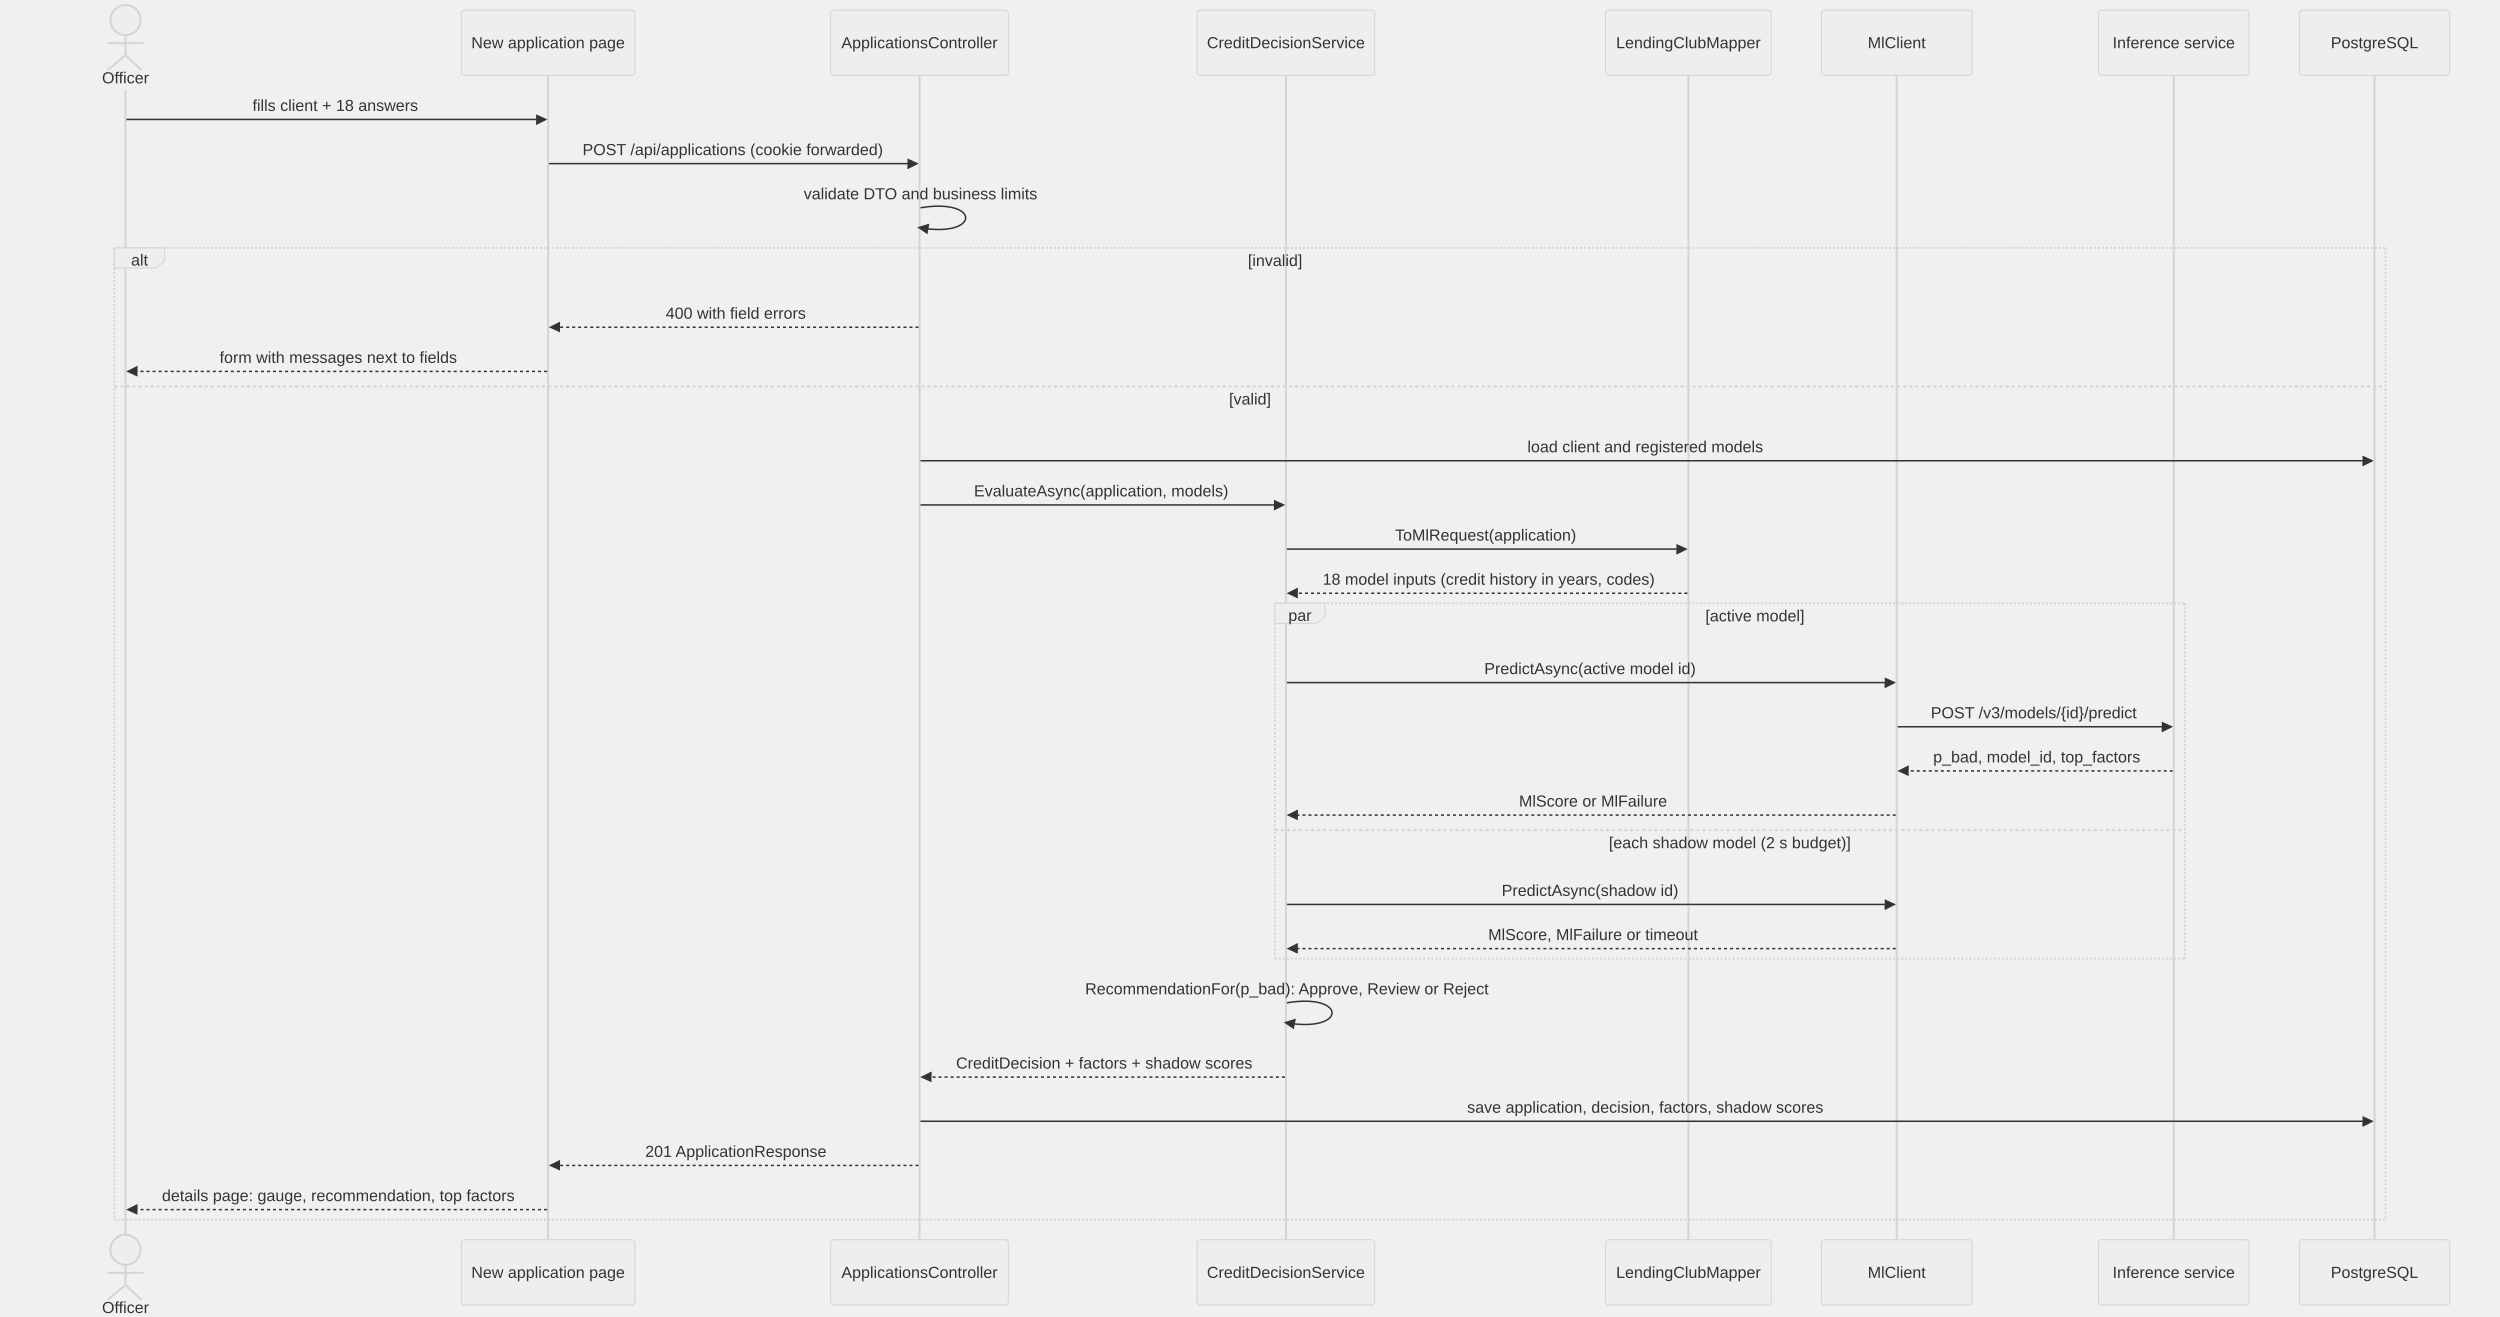
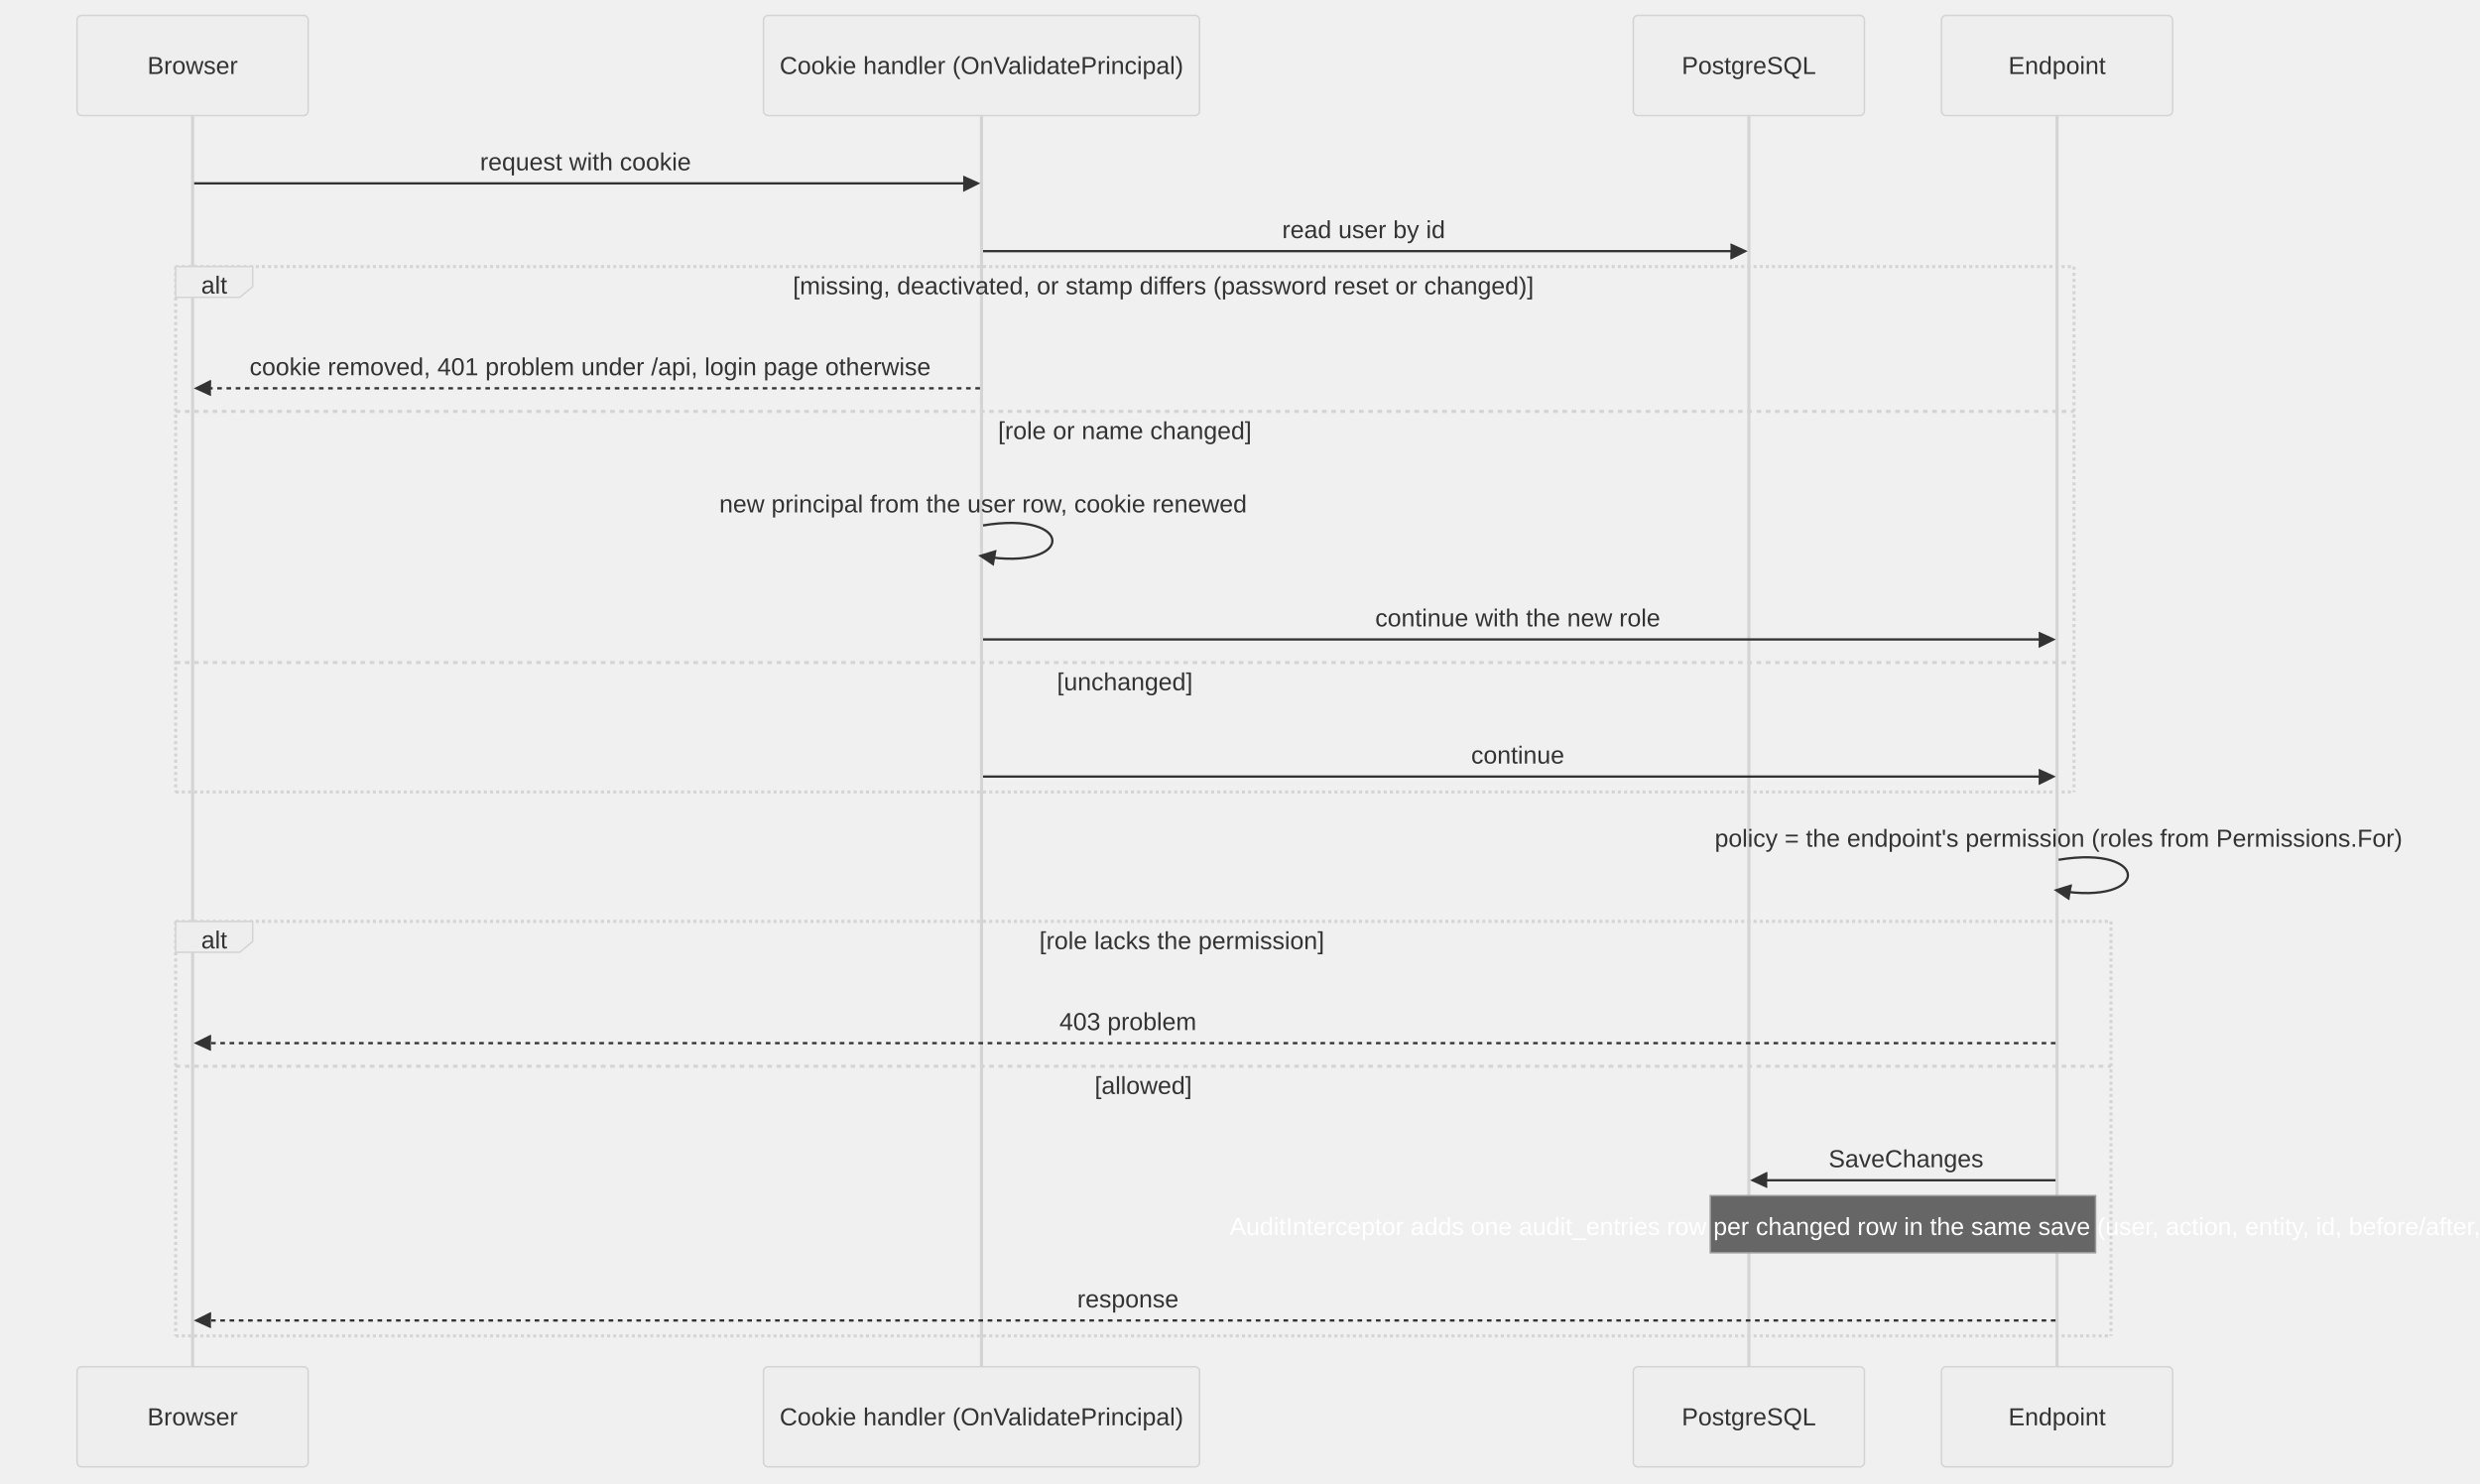
- <svg xmlns="http://www.w3.org/2000/svg" aria-roledescription="sequence" role="graphics-document document" viewBox="-50 -10 2490.5 1311" style="max-width: 2490.5px;" width="100%" id="d8">
+ <svg xmlns="http://www.w3.org/2000/svg" aria-roledescription="sequence" role="graphics-document document" viewBox="-50 -10 1609.5 963" style="max-width: 1609.5px;" width="100%" id="d8">
  <g>
-     <rect class="actor actor-bottom" ry="3" rx="3" name="DB" height="65" width="150" stroke="#666" fill="#eaeaea" y="1225" x="2240.5" />
-     <text style="text-anchor: middle; font-size: 16px; font-weight: 400; font-family: Arial, sans-serif;" class="actor actor-box" alignment-baseline="central" dominant-baseline="central" y="1257.5" x="2315.5">
-       <tspan dy="0" x="2315.5">PostgreSQL</tspan>
+     <rect class="actor actor-bottom" ry="3" rx="3" name="E" height="65" width="150" stroke="#666" fill="#eaeaea" y="877" x="1210" />
+     <text style="text-anchor: middle; font-size: 16px; font-weight: 400; font-family: Arial, sans-serif;" class="actor actor-box" alignment-baseline="central" dominant-baseline="central" y="909.5" x="1285">
+       <tspan dy="0" x="1285">Endpoint</tspan>
    </text>
  </g>
  <g>
-     <rect class="actor actor-bottom" ry="3" rx="3" name="I" height="65" width="150" stroke="#666" fill="#eaeaea" y="1225" x="2040.5" />
-     <text style="text-anchor: middle; font-size: 16px; font-weight: 400; font-family: Arial, sans-serif;" class="actor actor-box" alignment-baseline="central" dominant-baseline="central" y="1257.5" x="2115.5">
-       <tspan dy="0" x="2115.5">Inference service</tspan>
+     <rect class="actor actor-bottom" ry="3" rx="3" name="DB" height="65" width="150" stroke="#666" fill="#eaeaea" y="877" x="1010" />
+     <text style="text-anchor: middle; font-size: 16px; font-weight: 400; font-family: Arial, sans-serif;" class="actor actor-box" alignment-baseline="central" dominant-baseline="central" y="909.5" x="1085">
+       <tspan dy="0" x="1085">PostgreSQL</tspan>
    </text>
  </g>
  <g>
-     <rect class="actor actor-bottom" ry="3" rx="3" name="C" height="65" width="150" stroke="#666" fill="#eaeaea" y="1225" x="1764.5" />
-     <text style="text-anchor: middle; font-size: 16px; font-weight: 400; font-family: Arial, sans-serif;" class="actor actor-box" alignment-baseline="central" dominant-baseline="central" y="1257.5" x="1839.5">
-       <tspan dy="0" x="1839.5">MlClient</tspan>
+     <rect class="actor actor-bottom" ry="3" rx="3" name="C" height="65" width="283" stroke="#666" fill="#eaeaea" y="877" x="445.5" />
+     <text style="text-anchor: middle; font-size: 16px; font-weight: 400; font-family: Arial, sans-serif;" class="actor actor-box" alignment-baseline="central" dominant-baseline="central" y="909.5" x="587">
+       <tspan dy="0" x="587">Cookie handler (OnValidatePrincipal)</tspan>
    </text>
  </g>
  <g>
-     <rect class="actor actor-bottom" ry="3" rx="3" name="M" height="65" width="165" stroke="#666" fill="#eaeaea" y="1225" x="1549.5" />
-     <text style="text-anchor: middle; font-size: 16px; font-weight: 400; font-family: Arial, sans-serif;" class="actor actor-box" alignment-baseline="central" dominant-baseline="central" y="1257.5" x="1632">
-       <tspan dy="0" x="1632">LendingClubMapper</tspan>
+     <rect class="actor actor-bottom" ry="3" rx="3" name="B" height="65" width="150" stroke="#666" fill="#eaeaea" y="877" x="0" />
+     <text style="text-anchor: middle; font-size: 16px; font-weight: 400; font-family: Arial, sans-serif;" class="actor actor-box" alignment-baseline="central" dominant-baseline="central" y="909.5" x="75">
+       <tspan dy="0" x="75">Browser</tspan>
    </text>
  </g>
  <g>
-     <rect class="actor actor-bottom" ry="3" rx="3" name="S" height="65" width="177" stroke="#666" fill="#eaeaea" y="1225" x="1142.5" />
-     <text style="text-anchor: middle; font-size: 16px; font-weight: 400; font-family: Arial, sans-serif;" class="actor actor-box" alignment-baseline="central" dominant-baseline="central" y="1257.5" x="1231">
-       <tspan dy="0" x="1231">CreditDecisionService</tspan>
-     </text>
-   </g>
-   <g>
-     <rect class="actor actor-bottom" ry="3" rx="3" name="A" height="65" width="177" stroke="#666" fill="#eaeaea" y="1225" x="777.5" />
-     <text style="text-anchor: middle; font-size: 16px; font-weight: 400; font-family: Arial, sans-serif;" class="actor actor-box" alignment-baseline="central" dominant-baseline="central" y="1257.5" x="866">
-       <tspan dy="0" x="866">ApplicationsController</tspan>
-     </text>
-   </g>
-   <g>
-     <rect class="actor actor-bottom" ry="3" rx="3" name="P" height="65" width="173" stroke="#666" fill="#eaeaea" y="1225" x="409.5" />
-     <text style="text-anchor: middle; font-size: 16px; font-weight: 400; font-family: Arial, sans-serif;" class="actor actor-box" alignment-baseline="central" dominant-baseline="central" y="1257.5" x="496">
-       <tspan dy="0" x="496">New application page</tspan>
-     </text>
-   </g>
-   <g />
-   <g>
-     <line name="DB" stroke="#999" stroke-width="0.5px" class="actor-line 200" y2="1225" x2="2315.5" y1="65" x1="2315.5" id="actor10" />
-     <g id="root-10">
-       <rect class="actor actor-top" ry="3" rx="3" name="DB" height="65" width="150" stroke="#666" fill="#eaeaea" y="0" x="2240.5" />
-       <text style="text-anchor: middle; font-size: 16px; font-weight: 400; font-family: Arial, sans-serif;" class="actor actor-box" alignment-baseline="central" dominant-baseline="central" y="32.5" x="2315.5">
-         <tspan dy="0" x="2315.5">PostgreSQL</tspan>
+     <line name="E" stroke="#999" stroke-width="0.5px" class="actor-line 200" y2="877" x2="1285" y1="65" x1="1285" id="actor7" />
+     <g id="root-7">
+       <rect class="actor actor-top" ry="3" rx="3" name="E" height="65" width="150" stroke="#666" fill="#eaeaea" y="0" x="1210" />
+       <text style="text-anchor: middle; font-size: 16px; font-weight: 400; font-family: Arial, sans-serif;" class="actor actor-box" alignment-baseline="central" dominant-baseline="central" y="32.5" x="1285">
+         <tspan dy="0" x="1285">Endpoint</tspan>
      </text>
    </g>
  </g>
  <g>
-     <line name="I" stroke="#999" stroke-width="0.5px" class="actor-line 200" y2="1225" x2="2115.5" y1="65" x1="2115.5" id="actor9" />
-     <g id="root-9">
-       <rect class="actor actor-top" ry="3" rx="3" name="I" height="65" width="150" stroke="#666" fill="#eaeaea" y="0" x="2040.5" />
-       <text style="text-anchor: middle; font-size: 16px; font-weight: 400; font-family: Arial, sans-serif;" class="actor actor-box" alignment-baseline="central" dominant-baseline="central" y="32.5" x="2115.5">
-         <tspan dy="0" x="2115.5">Inference service</tspan>
+     <line name="DB" stroke="#999" stroke-width="0.5px" class="actor-line 200" y2="877" x2="1085" y1="65" x1="1085" id="actor6" />
+     <g id="root-6">
+       <rect class="actor actor-top" ry="3" rx="3" name="DB" height="65" width="150" stroke="#666" fill="#eaeaea" y="0" x="1010" />
+       <text style="text-anchor: middle; font-size: 16px; font-weight: 400; font-family: Arial, sans-serif;" class="actor actor-box" alignment-baseline="central" dominant-baseline="central" y="32.5" x="1085">
+         <tspan dy="0" x="1085">PostgreSQL</tspan>
      </text>
    </g>
  </g>
  <g>
-     <line name="C" stroke="#999" stroke-width="0.5px" class="actor-line 200" y2="1225" x2="1839.5" y1="65" x1="1839.5" id="actor8" />
-     <g id="root-8">
-       <rect class="actor actor-top" ry="3" rx="3" name="C" height="65" width="150" stroke="#666" fill="#eaeaea" y="0" x="1764.5" />
-       <text style="text-anchor: middle; font-size: 16px; font-weight: 400; font-family: Arial, sans-serif;" class="actor actor-box" alignment-baseline="central" dominant-baseline="central" y="32.5" x="1839.5">
-         <tspan dy="0" x="1839.5">MlClient</tspan>
+     <line name="C" stroke="#999" stroke-width="0.5px" class="actor-line 200" y2="877" x2="587" y1="65" x1="587" id="actor5" />
+     <g id="root-5">
+       <rect class="actor actor-top" ry="3" rx="3" name="C" height="65" width="283" stroke="#666" fill="#eaeaea" y="0" x="445.5" />
+       <text style="text-anchor: middle; font-size: 16px; font-weight: 400; font-family: Arial, sans-serif;" class="actor actor-box" alignment-baseline="central" dominant-baseline="central" y="32.5" x="587">
+         <tspan dy="0" x="587">Cookie handler (OnValidatePrincipal)</tspan>
      </text>
    </g>
  </g>
  <g>
-     <line name="M" stroke="#999" stroke-width="0.5px" class="actor-line 200" y2="1225" x2="1632" y1="65" x1="1632" id="actor7" />
-     <g id="root-7">
-       <rect class="actor actor-top" ry="3" rx="3" name="M" height="65" width="165" stroke="#666" fill="#eaeaea" y="0" x="1549.5" />
-       <text style="text-anchor: middle; font-size: 16px; font-weight: 400; font-family: Arial, sans-serif;" class="actor actor-box" alignment-baseline="central" dominant-baseline="central" y="32.5" x="1632">
-         <tspan dy="0" x="1632">LendingClubMapper</tspan>
+     <line name="B" stroke="#999" stroke-width="0.5px" class="actor-line 200" y2="877" x2="75" y1="65" x1="75" id="actor4" />
+     <g id="root-4">
+       <rect class="actor actor-top" ry="3" rx="3" name="B" height="65" width="150" stroke="#666" fill="#eaeaea" y="0" x="0" />
+       <text style="text-anchor: middle; font-size: 16px; font-weight: 400; font-family: Arial, sans-serif;" class="actor actor-box" alignment-baseline="central" dominant-baseline="central" y="32.5" x="75">
+         <tspan dy="0" x="75">Browser</tspan>
      </text>
    </g>
-   </g>
-   <g>
-     <line name="S" stroke="#999" stroke-width="0.5px" class="actor-line 200" y2="1225" x2="1231" y1="65" x1="1231" id="actor6" />
-     <g id="root-6">
-       <rect class="actor actor-top" ry="3" rx="3" name="S" height="65" width="177" stroke="#666" fill="#eaeaea" y="0" x="1142.5" />
-       <text style="text-anchor: middle; font-size: 16px; font-weight: 400; font-family: Arial, sans-serif;" class="actor actor-box" alignment-baseline="central" dominant-baseline="central" y="32.5" x="1231">
-         <tspan dy="0" x="1231">CreditDecisionService</tspan>
-       </text>
-     </g>
-   </g>
-   <g>
-     <line name="A" stroke="#999" stroke-width="0.5px" class="actor-line 200" y2="1225" x2="866" y1="65" x1="866" id="actor5" />
-     <g id="root-5">
-       <rect class="actor actor-top" ry="3" rx="3" name="A" height="65" width="177" stroke="#666" fill="#eaeaea" y="0" x="777.5" />
-       <text style="text-anchor: middle; font-size: 16px; font-weight: 400; font-family: Arial, sans-serif;" class="actor actor-box" alignment-baseline="central" dominant-baseline="central" y="32.5" x="866">
-         <tspan dy="0" x="866">ApplicationsController</tspan>
-       </text>
-     </g>
-   </g>
-   <g>
-     <line name="P" stroke="#999" stroke-width="0.5px" class="actor-line 200" y2="1225" x2="496" y1="65" x1="496" id="actor4" />
-     <g id="root-4">
-       <rect class="actor actor-top" ry="3" rx="3" name="P" height="65" width="173" stroke="#666" fill="#eaeaea" y="0" x="409.5" />
-       <text style="text-anchor: middle; font-size: 16px; font-weight: 400; font-family: Arial, sans-serif;" class="actor actor-box" alignment-baseline="central" dominant-baseline="central" y="32.5" x="496">
-         <tspan dy="0" x="496">New application page</tspan>
-       </text>
-     </g>
-   </g>
-   <g>
-     <line name="O" stroke="#999" stroke-width="0.5px" class="actor-line 200" y2="1225" x2="75" y1="80" x1="75" id="actor3" />
  </g>
  <style>#d8{font-family:Arial,sans-serif;font-size:16px;fill:#000000;}#d8 .error-icon{fill:#552222;}#d8 .error-text{fill:#552222;stroke:#552222;}#d8 .edge-thickness-normal{stroke-width:1px;}#d8 .edge-thickness-thick{stroke-width:3.5px;}#d8 .edge-pattern-solid{stroke-dasharray:0;}#d8 .edge-thickness-invisible{stroke-width:0;fill:none;}#d8 .edge-pattern-dashed{stroke-dasharray:3;}#d8 .edge-pattern-dotted{stroke-dasharray:2;}#d8 .marker{fill:#666;stroke:#666;}#d8 .marker.cross{stroke:#666;}#d8 svg{font-family:Arial,sans-serif;font-size:16px;}#d8 p{margin:0;}#d8 .actor{stroke:hsl(0, 0%, 83%);fill:#eee;}#d8 text.actor&gt;tspan{fill:#333;stroke:none;}#d8 .actor-line{stroke:hsl(0, 0%, 83%);}#d8 .messageLine0{stroke-width:1.5;stroke-dasharray:none;stroke:#333;}#d8 .messageLine1{stroke-width:1.5;stroke-dasharray:2,2;stroke:#333;}#d8 #arrowhead path{fill:#333;stroke:#333;}#d8 .sequenceNumber{fill:white;}#d8 #sequencenumber{fill:#333;}#d8 #crosshead path{fill:#333;stroke:#333;}#d8 .messageText{fill:#333;stroke:none;}#d8 .labelBox{stroke:hsl(0, 0%, 83%);fill:#eee;}#d8 .labelText,#d8 .labelText&gt;tspan{fill:#333;stroke:none;}#d8 .loopText,#d8 .loopText&gt;tspan{fill:#333;stroke:none;}#d8 .loopLine{stroke-width:2px;stroke-dasharray:2,2;stroke:hsl(0, 0%, 83%);fill:hsl(0, 0%, 83%);}#d8 .note{stroke:#999;fill:#666;}#d8 .noteText,#d8 .noteText&gt;tspan{fill:#fff;stroke:none;}#d8 .activation0{fill:#f4f4f4;stroke:#666;}#d8 .activation1{fill:#f4f4f4;stroke:#666;}#d8 .activation2{fill:#f4f4f4;stroke:#666;}#d8 .actorPopupMenu{position:absolute;}#d8 .actorPopupMenuPanel{position:absolute;fill:#eee;box-shadow:0px 8px 16px 0px rgba(0,0,0,0.2);filter:drop-shadow(3px 5px 2px rgb(0 0 0 / 0.4));}#d8 .actor-man line{stroke:hsl(0, 0%, 83%);fill:#eee;}#d8 .actor-man circle,#d8 line{stroke:hsl(0, 0%, 83%);fill:#eee;stroke-width:2px;}#d8 :root{--mermaid-font-family:Arial,sans-serif;}</style>
  <g />
  <defs>
    <symbol height="24" width="24" id="computer">
      <path d="M2 2v13h20v-13h-20zm18 11h-16v-9h16v9zm-10.228 6l.466-1h3.524l.467 1h-4.457zm14.228 3h-24l2-6h2.104l-1.33 4h18.45l-1.297-4h2.073l2 6zm-5-10h-14v-7h14v7z" transform="scale(.5)" />
    </symbol>
  </defs>
  <defs>
    <symbol clip-rule="evenodd" fill-rule="evenodd" id="database">
      <path d="M12.258.001l.256.004.255.005.253.008.251.01.249.012.247.015.246.016.242.019.241.02.239.023.236.024.233.027.231.028.229.031.225.032.223.034.22.036.217.038.214.04.211.041.208.043.205.045.201.046.198.048.194.05.191.051.187.053.183.054.18.056.175.057.172.059.168.06.163.061.16.063.155.064.15.066.074.033.073.033.071.034.07.034.069.035.068.035.067.035.066.035.064.036.064.036.062.036.06.036.06.037.058.037.058.037.055.038.055.038.053.038.052.038.051.039.05.039.048.039.047.039.045.04.044.04.043.04.041.04.04.041.039.041.037.041.036.041.034.041.033.042.032.042.03.042.029.042.027.042.026.043.024.043.023.043.021.043.02.043.018.044.017.043.015.044.013.044.012.044.011.045.009.044.007.045.006.045.004.045.002.045.001.045v17l-.001.045-.002.045-.004.045-.006.045-.007.045-.009.044-.011.045-.012.044-.013.044-.015.044-.017.043-.018.044-.02.043-.021.043-.023.043-.024.043-.026.043-.027.042-.029.042-.03.042-.032.042-.033.042-.034.041-.036.041-.037.041-.039.041-.04.041-.041.04-.043.04-.044.04-.045.04-.047.039-.048.039-.05.039-.051.039-.052.038-.053.038-.055.038-.055.038-.058.037-.058.037-.06.037-.06.036-.062.036-.064.036-.064.036-.066.035-.067.035-.068.035-.069.035-.07.034-.071.034-.073.033-.074.033-.15.066-.155.064-.16.063-.163.061-.168.06-.172.059-.175.057-.18.056-.183.054-.187.053-.191.051-.194.05-.198.048-.201.046-.205.045-.208.043-.211.041-.214.04-.217.038-.22.036-.223.034-.225.032-.229.031-.231.028-.233.027-.236.024-.239.023-.241.02-.242.019-.246.016-.247.015-.249.012-.251.01-.253.008-.255.005-.256.004-.258.001-.258-.001-.256-.004-.255-.005-.253-.008-.251-.01-.249-.012-.247-.015-.245-.016-.243-.019-.241-.02-.238-.023-.236-.024-.234-.027-.231-.028-.228-.031-.226-.032-.223-.034-.22-.036-.217-.038-.214-.04-.211-.041-.208-.043-.204-.045-.201-.046-.198-.048-.195-.05-.19-.051-.187-.053-.184-.054-.179-.056-.176-.057-.172-.059-.167-.06-.164-.061-.159-.063-.155-.064-.151-.066-.074-.033-.072-.033-.072-.034-.07-.034-.069-.035-.068-.035-.067-.035-.066-.035-.064-.036-.063-.036-.062-.036-.061-.036-.06-.037-.058-.037-.057-.037-.056-.038-.055-.038-.053-.038-.052-.038-.051-.039-.049-.039-.049-.039-.046-.039-.046-.04-.044-.04-.043-.04-.041-.04-.04-.041-.039-.041-.037-.041-.036-.041-.034-.041-.033-.042-.032-.042-.03-.042-.029-.042-.027-.042-.026-.043-.024-.043-.023-.043-.021-.043-.02-.043-.018-.044-.017-.043-.015-.044-.013-.044-.012-.044-.011-.045-.009-.044-.007-.045-.006-.045-.004-.045-.002-.045-.001-.045v-17l.001-.045.002-.045.004-.045.006-.045.007-.045.009-.044.011-.045.012-.044.013-.044.015-.044.017-.043.018-.044.02-.043.021-.043.023-.043.024-.043.026-.043.027-.042.029-.042.03-.042.032-.042.033-.042.034-.041.036-.041.037-.041.039-.041.04-.041.041-.04.043-.04.044-.04.046-.04.046-.039.049-.039.049-.039.051-.039.052-.038.053-.038.055-.038.056-.038.057-.037.058-.037.06-.037.061-.036.062-.036.063-.036.064-.036.066-.035.067-.035.068-.035.069-.035.07-.034.072-.034.072-.033.074-.033.151-.066.155-.064.159-.063.164-.061.167-.06.172-.059.176-.057.179-.056.184-.054.187-.053.19-.051.195-.05.198-.048.201-.046.204-.045.208-.043.211-.041.214-.04.217-.038.22-.036.223-.034.226-.032.228-.031.231-.028.234-.027.236-.024.238-.023.241-.02.243-.019.245-.016.247-.015.249-.012.251-.01.253-.008.255-.005.256-.004.258-.001.258.001zm-9.258 20.499v.01l.001.021.003.021.004.022.005.021.006.022.007.022.009.023.01.022.011.023.012.023.013.023.015.023.016.024.017.023.018.024.019.024.021.024.022.025.023.024.024.025.052.049.056.05.061.051.066.051.07.051.075.051.079.052.084.052.088.052.092.052.097.052.102.051.105.052.11.052.114.051.119.051.123.051.127.05.131.05.135.05.139.048.144.049.147.047.152.047.155.047.16.045.163.045.167.043.171.043.176.041.178.041.183.039.187.039.19.037.194.035.197.035.202.033.204.031.209.03.212.029.216.027.219.025.222.024.226.021.23.02.233.018.236.016.24.015.243.012.246.01.249.008.253.005.256.004.259.001.26-.001.257-.004.254-.005.25-.008.247-.011.244-.012.241-.014.237-.016.233-.018.231-.021.226-.021.224-.024.22-.026.216-.027.212-.028.21-.031.205-.031.202-.034.198-.034.194-.036.191-.037.187-.039.183-.04.179-.04.175-.042.172-.043.168-.044.163-.045.16-.046.155-.046.152-.047.148-.048.143-.049.139-.049.136-.05.131-.05.126-.05.123-.051.118-.052.114-.051.11-.052.106-.052.101-.052.096-.052.092-.052.088-.053.083-.051.079-.052.074-.052.07-.051.065-.051.06-.051.056-.05.051-.05.023-.024.023-.025.021-.024.02-.024.019-.024.018-.024.017-.024.015-.023.014-.024.013-.023.012-.023.01-.023.01-.022.008-.022.006-.022.006-.022.004-.022.004-.021.001-.021.001-.021v-4.127l-.077.055-.08.053-.083.054-.085.053-.087.052-.09.052-.093.051-.095.05-.097.05-.1.049-.102.049-.105.048-.106.047-.109.047-.111.046-.114.045-.115.045-.118.044-.12.043-.122.042-.124.042-.126.041-.128.04-.13.04-.132.038-.134.038-.135.037-.138.037-.139.035-.142.035-.143.034-.144.033-.147.032-.148.031-.15.03-.151.03-.153.029-.154.027-.156.027-.158.026-.159.025-.161.024-.162.023-.163.022-.165.021-.166.02-.167.019-.169.018-.169.017-.171.016-.173.015-.173.014-.175.013-.175.012-.177.011-.178.01-.179.008-.179.008-.181.006-.182.005-.182.004-.184.003-.184.002h-.37l-.184-.002-.184-.003-.182-.004-.182-.005-.181-.006-.179-.008-.179-.008-.178-.01-.176-.011-.176-.012-.175-.013-.173-.014-.172-.015-.171-.016-.17-.017-.169-.018-.167-.019-.166-.02-.165-.021-.163-.022-.162-.023-.161-.024-.159-.025-.157-.026-.156-.027-.155-.027-.153-.029-.151-.03-.15-.03-.148-.031-.146-.032-.145-.033-.143-.034-.141-.035-.14-.035-.137-.037-.136-.037-.134-.038-.132-.038-.13-.04-.128-.04-.126-.041-.124-.042-.122-.042-.12-.044-.117-.043-.116-.045-.113-.045-.112-.046-.109-.047-.106-.047-.105-.048-.102-.049-.1-.049-.097-.05-.095-.05-.093-.052-.09-.051-.087-.052-.085-.053-.083-.054-.08-.054-.077-.054v4.127zm0-5.654v.011l.001.021.003.021.004.021.005.022.006.022.007.022.009.022.01.022.011.023.012.023.013.023.015.024.016.023.017.024.018.024.019.024.021.024.022.024.023.025.024.024.052.05.056.05.061.05.066.051.07.051.075.052.079.051.084.052.088.052.092.052.097.052.102.052.105.052.11.051.114.051.119.052.123.05.127.051.131.05.135.049.139.049.144.048.147.048.152.047.155.046.16.045.163.045.167.044.171.042.176.042.178.04.183.04.187.038.19.037.194.036.197.034.202.033.204.032.209.03.212.028.216.027.219.025.222.024.226.022.23.02.233.018.236.016.24.014.243.012.246.01.249.008.253.006.256.003.259.001.26-.001.257-.003.254-.006.25-.008.247-.01.244-.012.241-.015.237-.016.233-.018.231-.02.226-.022.224-.024.22-.025.216-.027.212-.029.21-.03.205-.032.202-.033.198-.035.194-.036.191-.037.187-.039.183-.039.179-.041.175-.042.172-.043.168-.044.163-.045.16-.045.155-.047.152-.047.148-.048.143-.048.139-.05.136-.049.131-.05.126-.051.123-.051.118-.051.114-.052.11-.052.106-.052.101-.052.096-.052.092-.052.088-.052.083-.052.079-.052.074-.051.07-.052.065-.051.06-.05.056-.051.051-.049.023-.025.023-.024.021-.025.02-.024.019-.024.018-.024.017-.024.015-.023.014-.023.013-.024.012-.022.01-.023.01-.023.008-.022.006-.022.006-.022.004-.021.004-.022.001-.021.001-.021v-4.139l-.077.054-.08.054-.083.054-.085.052-.087.053-.09.051-.093.051-.095.051-.097.05-.1.049-.102.049-.105.048-.106.047-.109.047-.111.046-.114.045-.115.044-.118.044-.12.044-.122.042-.124.042-.126.041-.128.04-.13.039-.132.039-.134.038-.135.037-.138.036-.139.036-.142.035-.143.033-.144.033-.147.033-.148.031-.15.03-.151.03-.153.028-.154.028-.156.027-.158.026-.159.025-.161.024-.162.023-.163.022-.165.021-.166.02-.167.019-.169.018-.169.017-.171.016-.173.015-.173.014-.175.013-.175.012-.177.011-.178.009-.179.009-.179.007-.181.007-.182.005-.182.004-.184.003-.184.002h-.37l-.184-.002-.184-.003-.182-.004-.182-.005-.181-.007-.179-.007-.179-.009-.178-.009-.176-.011-.176-.012-.175-.013-.173-.014-.172-.015-.171-.016-.17-.017-.169-.018-.167-.019-.166-.02-.165-.021-.163-.022-.162-.023-.161-.024-.159-.025-.157-.026-.156-.027-.155-.028-.153-.028-.151-.03-.15-.03-.148-.031-.146-.033-.145-.033-.143-.033-.141-.035-.14-.036-.137-.036-.136-.037-.134-.038-.132-.039-.13-.039-.128-.04-.126-.041-.124-.042-.122-.043-.12-.043-.117-.044-.116-.044-.113-.046-.112-.046-.109-.046-.106-.047-.105-.048-.102-.049-.1-.049-.097-.05-.095-.051-.093-.051-.09-.051-.087-.053-.085-.052-.083-.054-.08-.054-.077-.054v4.139zm0-5.666v.011l.001.02.003.022.004.021.005.022.006.021.007.022.009.023.01.022.011.023.012.023.013.023.015.023.016.024.017.024.018.023.019.024.021.025.022.024.023.024.024.025.052.05.056.05.061.05.066.051.07.051.075.052.079.051.084.052.088.052.092.052.097.052.102.052.105.051.11.052.114.051.119.051.123.051.127.05.131.05.135.05.139.049.144.048.147.048.152.047.155.046.16.045.163.045.167.043.171.043.176.042.178.04.183.04.187.038.19.037.194.036.197.034.202.033.204.032.209.03.212.028.216.027.219.025.222.024.226.021.23.02.233.018.236.017.24.014.243.012.246.01.249.008.253.006.256.003.259.001.26-.001.257-.003.254-.006.25-.008.247-.01.244-.013.241-.014.237-.016.233-.018.231-.02.226-.022.224-.024.22-.025.216-.027.212-.029.21-.03.205-.032.202-.033.198-.035.194-.036.191-.037.187-.039.183-.039.179-.041.175-.042.172-.043.168-.044.163-.045.16-.045.155-.047.152-.047.148-.048.143-.049.139-.049.136-.049.131-.051.126-.05.123-.051.118-.052.114-.051.11-.052.106-.052.101-.052.096-.052.092-.052.088-.052.083-.052.079-.052.074-.052.07-.051.065-.051.06-.051.056-.05.051-.049.023-.025.023-.025.021-.024.02-.024.019-.024.018-.024.017-.024.015-.023.014-.024.013-.023.012-.023.01-.022.01-.023.008-.022.006-.022.006-.022.004-.022.004-.021.001-.021.001-.021v-4.153l-.077.054-.08.054-.083.053-.085.053-.087.053-.09.051-.093.051-.095.051-.097.05-.1.049-.102.048-.105.048-.106.048-.109.046-.111.046-.114.046-.115.044-.118.044-.12.043-.122.043-.124.042-.126.041-.128.04-.13.039-.132.039-.134.038-.135.037-.138.036-.139.036-.142.034-.143.034-.144.033-.147.032-.148.032-.15.03-.151.03-.153.028-.154.028-.156.027-.158.026-.159.024-.161.024-.162.023-.163.023-.165.021-.166.02-.167.019-.169.018-.169.017-.171.016-.173.015-.173.014-.175.013-.175.012-.177.01-.178.01-.179.009-.179.007-.181.006-.182.006-.182.004-.184.003-.184.001-.185.001-.185-.001-.184-.001-.184-.003-.182-.004-.182-.006-.181-.006-.179-.007-.179-.009-.178-.01-.176-.01-.176-.012-.175-.013-.173-.014-.172-.015-.171-.016-.17-.017-.169-.018-.167-.019-.166-.02-.165-.021-.163-.023-.162-.023-.161-.024-.159-.024-.157-.026-.156-.027-.155-.028-.153-.028-.151-.03-.15-.03-.148-.032-.146-.032-.145-.033-.143-.034-.141-.034-.14-.036-.137-.036-.136-.037-.134-.038-.132-.039-.13-.039-.128-.041-.126-.041-.124-.041-.122-.043-.12-.043-.117-.044-.116-.044-.113-.046-.112-.046-.109-.046-.106-.048-.105-.048-.102-.048-.1-.05-.097-.049-.095-.051-.093-.051-.09-.052-.087-.052-.085-.053-.083-.053-.08-.054-.077-.054v4.153zm8.74-8.179l-.257.004-.254.005-.25.008-.247.011-.244.012-.241.014-.237.016-.233.018-.231.021-.226.022-.224.023-.22.026-.216.027-.212.028-.21.031-.205.032-.202.033-.198.034-.194.036-.191.038-.187.038-.183.04-.179.041-.175.042-.172.043-.168.043-.163.045-.16.046-.155.046-.152.048-.148.048-.143.048-.139.049-.136.05-.131.05-.126.051-.123.051-.118.051-.114.052-.11.052-.106.052-.101.052-.096.052-.092.052-.088.052-.083.052-.079.052-.074.051-.07.052-.065.051-.06.05-.056.05-.051.05-.023.025-.023.024-.021.024-.02.025-.019.024-.018.024-.017.023-.015.024-.014.023-.013.023-.012.023-.01.023-.01.022-.008.022-.006.023-.006.021-.004.022-.004.021-.001.021-.001.021.001.021.001.021.004.021.004.022.006.021.006.023.008.022.01.022.01.023.012.023.013.023.014.023.015.024.017.023.018.024.019.024.02.025.021.024.023.024.023.025.051.05.056.05.06.05.065.051.07.052.074.051.079.052.083.052.088.052.092.052.096.052.101.052.106.052.11.052.114.052.118.051.123.051.126.051.131.05.136.05.139.049.143.048.148.048.152.048.155.046.16.046.163.045.168.043.172.043.175.042.179.041.183.04.187.038.191.038.194.036.198.034.202.033.205.032.21.031.212.028.216.027.22.026.224.023.226.022.231.021.233.018.237.016.241.014.244.012.247.011.25.008.254.005.257.004.26.001.26-.001.257-.004.254-.005.25-.008.247-.011.244-.012.241-.014.237-.016.233-.018.231-.021.226-.022.224-.023.22-.026.216-.027.212-.028.21-.031.205-.032.202-.033.198-.034.194-.036.191-.038.187-.038.183-.04.179-.041.175-.042.172-.043.168-.043.163-.045.16-.046.155-.046.152-.048.148-.048.143-.048.139-.049.136-.05.131-.05.126-.051.123-.051.118-.051.114-.052.11-.052.106-.052.101-.052.096-.052.092-.052.088-.052.083-.052.079-.052.074-.051.07-.052.065-.051.06-.05.056-.05.051-.05.023-.025.023-.024.021-.024.02-.025.019-.024.018-.024.017-.023.015-.024.014-.023.013-.023.012-.023.01-.023.01-.022.008-.022.006-.023.006-.021.004-.022.004-.021.001-.021.001-.021-.001-.021-.001-.021-.004-.021-.004-.022-.006-.021-.006-.023-.008-.022-.01-.022-.01-.023-.012-.023-.013-.023-.014-.023-.015-.024-.017-.023-.018-.024-.019-.024-.02-.025-.021-.024-.023-.024-.023-.025-.051-.05-.056-.05-.06-.05-.065-.051-.07-.052-.074-.051-.079-.052-.083-.052-.088-.052-.092-.052-.096-.052-.101-.052-.106-.052-.11-.052-.114-.052-.118-.051-.123-.051-.126-.051-.131-.05-.136-.05-.139-.049-.143-.048-.148-.048-.152-.048-.155-.046-.16-.046-.163-.045-.168-.043-.172-.043-.175-.042-.179-.041-.183-.04-.187-.038-.191-.038-.194-.036-.198-.034-.202-.033-.205-.032-.21-.031-.212-.028-.216-.027-.22-.026-.224-.023-.226-.022-.231-.021-.233-.018-.237-.016-.241-.014-.244-.012-.247-.011-.25-.008-.254-.005-.257-.004-.26-.001-.26.001z" transform="scale(.5)" />
    </symbol>
  </defs>
  <defs>
    <symbol height="24" width="24" id="clock">
      <path d="M12 2c5.514 0 10 4.486 10 10s-4.486 10-10 10-10-4.486-10-10 4.486-10 10-10zm0-2c-6.627 0-12 5.373-12 12s5.373 12 12 12 12-5.373 12-12-5.373-12-12-12zm5.848 12.459c.202.038.202.333.001.372-1.907.361-6.045 1.111-6.547 1.111-.719 0-1.301-.582-1.301-1.301 0-.512.77-5.447 1.125-7.445.034-.192.312-.181.343.014l.985 6.238 5.394 1.011z" transform="scale(.5)" />
    </symbol>
  </defs>
  <defs>
    <marker orient="auto-start-reverse" markerHeight="12" markerWidth="12" markerUnits="userSpaceOnUse" refY="5" refX="7.9" id="arrowhead">
      <path d="M -1 0 L 10 5 L 0 10 z" />
    </marker>
  </defs>
  <defs>
    <marker refY="4.5" refX="4" orient="auto" markerHeight="8" markerWidth="15" id="crosshead">
      <path style="stroke-dasharray: 0, 0;" d="M 1,2 L 6,7 M 6,2 L 1,7" stroke-width="1pt" stroke="#000000" fill="none" />
    </marker>
  </defs>
  <defs>
    <marker orient="auto" markerHeight="28" markerWidth="20" refY="7" refX="15.5" id="filled-head">
      <path d="M 18,7 L9,13 L14,7 L9,1 Z" />
    </marker>
  </defs>
  <defs>
    <marker orient="auto" markerHeight="40" markerWidth="60" refY="15" refX="15" id="sequencenumber">
      <circle r="6" cy="15" cx="15" />
    </marker>
  </defs>
  <g>
-     <line class="loopLine" y2="591" x2="2126.5" y1="591" x1="1220" />
-     <line class="loopLine" y2="945" x2="2126.5" y1="591" x1="2126.5" />
-     <line class="loopLine" y2="945" x2="2126.5" y1="945" x1="1220" />
-     <line class="loopLine" y2="945" x2="1220" y1="591" x1="1220" />
-     <line style="stroke-dasharray: 3, 3;" class="loopLine" y2="817" x2="2126.5" y1="817" x1="1220" />
-     <polygon class="labelBox" points="1220,591 1270,591 1270,604 1261.6,611 1220,611" />
-     <text style="font-family: Arial, sans-serif; font-size: 16px; font-weight: 400;" class="labelText" alignment-baseline="middle" dominant-baseline="middle" text-anchor="middle" y="604" x="1245">par</text>
-     <text style="font-family: Arial, sans-serif; font-size: 16px; font-weight: 400;" class="loopText" text-anchor="middle" y="609" x="1698.25">
-       <tspan x="1698.25">[active model]</tspan>
+     <line class="loopLine" y2="163" x2="1296" y1="163" x1="64" />
+     <line class="loopLine" y2="504" x2="1296" y1="163" x1="1296" />
+     <line class="loopLine" y2="504" x2="1296" y1="504" x1="64" />
+     <line class="loopLine" y2="504" x2="64" y1="163" x1="64" />
+     <line style="stroke-dasharray: 3, 3;" class="loopLine" y2="257" x2="1296" y1="257" x1="64" />
+     <line style="stroke-dasharray: 3, 3;" class="loopLine" y2="420" x2="1296" y1="420" x1="64" />
+     <polygon class="labelBox" points="64,163 114,163 114,176 105.6,183 64,183" />
+     <text style="font-family: Arial, sans-serif; font-size: 16px; font-weight: 400;" class="labelText" alignment-baseline="middle" dominant-baseline="middle" text-anchor="middle" y="176" x="89">alt</text>
+     <text style="font-family: Arial, sans-serif; font-size: 16px; font-weight: 400;" class="loopText" text-anchor="middle" y="181" x="705">
+       <tspan x="705">[missing, deactivated, or stamp differs (password reset or changed)]</tspan>
    </text>
-     <text style="font-family: Arial, sans-serif; font-size: 16px; font-weight: 400;" class="loopText" text-anchor="middle" y="835" x="1673.25">[each shadow model (2 s budget)]</text>
+     <text style="font-family: Arial, sans-serif; font-size: 16px; font-weight: 400;" class="loopText" text-anchor="middle" y="275" x="680">[role or name changed]</text>
+     <text style="font-family: Arial, sans-serif; font-size: 16px; font-weight: 400;" class="loopText" text-anchor="middle" y="438" x="680">[unchanged]</text>
  </g>
  <g>
-     <line class="loopLine" y2="237" x2="2326.5" y1="237" x1="64" />
-     <line class="loopLine" y2="1205" x2="2326.5" y1="237" x1="2326.5" />
-     <line class="loopLine" y2="1205" x2="2326.5" y1="1205" x1="64" />
-     <line class="loopLine" y2="1205" x2="64" y1="237" x1="64" />
-     <line style="stroke-dasharray: 3, 3;" class="loopLine" y2="375" x2="2326.5" y1="375" x1="64" />
-     <polygon class="labelBox" points="64,237 114,237 114,250 105.6,257 64,257" />
-     <text style="font-family: Arial, sans-serif; font-size: 16px; font-weight: 400;" class="labelText" alignment-baseline="middle" dominant-baseline="middle" text-anchor="middle" y="250" x="89">alt</text>
-     <text style="font-family: Arial, sans-serif; font-size: 16px; font-weight: 400;" class="loopText" text-anchor="middle" y="255" x="1220.25">
-       <tspan x="1220.25">[invalid]</tspan>
-     </text>
-     <text style="font-family: Arial, sans-serif; font-size: 16px; font-weight: 400;" class="loopText" text-anchor="middle" y="393" x="1195.25">[valid]</text>
-   </g>
-   <g name="O" class="actor-man actor-top">
-     <line y2="45" x2="75" y1="25" x1="75" id="actor-man-torso3" />
-     <line y2="33" x2="93" y1="33" x1="57" id="actor-man-arms3" />
-     <line y2="45" x2="75" y1="60" x1="57" />
-     <line y2="60" x2="91" y1="45" x1="75" />
-     <circle height="65" width="150" r="15" cy="10" cx="75" />
-     <text style="text-anchor: middle; font-size: 16px; font-weight: 400; font-family: Arial, sans-serif;" class="actor actor-man" alignment-baseline="central" dominant-baseline="central" y="67.5" x="75">
-       <tspan dy="0" x="75">Officer</tspan>
+     <rect class="note" height="37" width="250" stroke="#666" fill="#EDF2AE" y="766" x="1060" />
+     <text style="font-family: Arial, sans-serif; font-size: 16px; font-weight: 400;" dy="1em" class="noteText" alignment-baseline="middle" dominant-baseline="middle" text-anchor="middle" y="771" x="1185">
+       <tspan x="1185">AuditInterceptor adds one audit_entries row per changed row in the same save (user, action, entity, id, before/after, trace id)</tspan>
    </text>
  </g>
-   <text style="font-family: Arial, sans-serif; font-size: 16px; font-weight: 400;" dy="1em" class="messageText" alignment-baseline="middle" dominant-baseline="middle" text-anchor="middle" y="80" x="284">fills client + 18 answers</text>
-   <line style="fill: none;" marker-end="url(#arrowhead)" stroke="none" stroke-width="2" class="messageLine0" y2="109" x2="492" y1="109" x1="76" />
-   <text style="font-family: Arial, sans-serif; font-size: 16px; font-weight: 400;" dy="1em" class="messageText" alignment-baseline="middle" dominant-baseline="middle" text-anchor="middle" y="124" x="680">POST /api/applications (cookie forwarded)</text>
-   <line style="fill: none;" marker-end="url(#arrowhead)" stroke="none" stroke-width="2" class="messageLine0" y2="153" x2="862" y1="153" x1="497" />
-   <text style="font-family: Arial, sans-serif; font-size: 16px; font-weight: 400;" dy="1em" class="messageText" alignment-baseline="middle" dominant-baseline="middle" text-anchor="middle" y="168" x="867">validate DTO and business limits</text>
-   <path style="fill: none;" marker-end="url(#arrowhead)" stroke="none" stroke-width="2" class="messageLine0" d="M 867,197 C 927,187 927,227 867,217" />
-   <text style="font-family: Arial, sans-serif; font-size: 16px; font-weight: 400;" dy="1em" class="messageText" alignment-baseline="middle" dominant-baseline="middle" text-anchor="middle" y="287" x="683">400 with field errors</text>
-   <line style="stroke-dasharray: 3, 3; fill: none;" marker-end="url(#arrowhead)" stroke="none" stroke-width="2" class="messageLine1" y2="316" x2="500" y1="316" x1="865" />
-   <text style="font-family: Arial, sans-serif; font-size: 16px; font-weight: 400;" dy="1em" class="messageText" alignment-baseline="middle" dominant-baseline="middle" text-anchor="middle" y="331" x="287">form with messages next to fields</text>
-   <line style="stroke-dasharray: 3, 3; fill: none;" marker-end="url(#arrowhead)" stroke="none" stroke-width="2" class="messageLine1" y2="360" x2="79" y1="360" x1="495" />
-   <text style="font-family: Arial, sans-serif; font-size: 16px; font-weight: 400;" dy="1em" class="messageText" alignment-baseline="middle" dominant-baseline="middle" text-anchor="middle" y="420" x="1589">load client and registered models</text>
-   <line style="fill: none;" marker-end="url(#arrowhead)" stroke="none" stroke-width="2" class="messageLine0" y2="449" x2="2311.5" y1="449" x1="867" />
-   <text style="font-family: Arial, sans-serif; font-size: 16px; font-weight: 400;" dy="1em" class="messageText" alignment-baseline="middle" dominant-baseline="middle" text-anchor="middle" y="464" x="1047">EvaluateAsync(application, models)</text>
-   <line style="fill: none;" marker-end="url(#arrowhead)" stroke="none" stroke-width="2" class="messageLine0" y2="493" x2="1227" y1="493" x1="867" />
-   <text style="font-family: Arial, sans-serif; font-size: 16px; font-weight: 400;" dy="1em" class="messageText" alignment-baseline="middle" dominant-baseline="middle" text-anchor="middle" y="508" x="1430">ToMlRequest(application)</text>
-   <line style="fill: none;" marker-end="url(#arrowhead)" stroke="none" stroke-width="2" class="messageLine0" y2="537" x2="1628" y1="537" x1="1232" />
-   <text style="font-family: Arial, sans-serif; font-size: 16px; font-weight: 400;" dy="1em" class="messageText" alignment-baseline="middle" dominant-baseline="middle" text-anchor="middle" y="552" x="1433">18 model inputs (credit history in years, codes)</text>
-   <line style="stroke-dasharray: 3, 3; fill: none;" marker-end="url(#arrowhead)" stroke="none" stroke-width="2" class="messageLine1" y2="581" x2="1235" y1="581" x1="1631" />
-   <text style="font-family: Arial, sans-serif; font-size: 16px; font-weight: 400;" dy="1em" class="messageText" alignment-baseline="middle" dominant-baseline="middle" text-anchor="middle" y="641" x="1534">PredictAsync(active model id)</text>
-   <line style="fill: none;" marker-end="url(#arrowhead)" stroke="none" stroke-width="2" class="messageLine0" y2="670" x2="1835.5" y1="670" x1="1232" />
-   <text style="font-family: Arial, sans-serif; font-size: 16px; font-weight: 400;" dy="1em" class="messageText" alignment-baseline="middle" dominant-baseline="middle" text-anchor="middle" y="685" x="1976">POST /v3/models/{id}/predict</text>
-   <line style="fill: none;" marker-end="url(#arrowhead)" stroke="none" stroke-width="2" class="messageLine0" y2="714" x2="2111.5" y1="714" x1="1840.5" />
-   <text style="font-family: Arial, sans-serif; font-size: 16px; font-weight: 400;" dy="1em" class="messageText" alignment-baseline="middle" dominant-baseline="middle" text-anchor="middle" y="729" x="1979">p_bad, model_id, top_factors</text>
-   <line style="stroke-dasharray: 3, 3; fill: none;" marker-end="url(#arrowhead)" stroke="none" stroke-width="2" class="messageLine1" y2="758" x2="1843.5" y1="758" x1="2114.5" />
-   <text style="font-family: Arial, sans-serif; font-size: 16px; font-weight: 400;" dy="1em" class="messageText" alignment-baseline="middle" dominant-baseline="middle" text-anchor="middle" y="773" x="1537">MlScore or MlFailure</text>
-   <line style="stroke-dasharray: 3, 3; fill: none;" marker-end="url(#arrowhead)" stroke="none" stroke-width="2" class="messageLine1" y2="802" x2="1235" y1="802" x1="1838.5" />
-   <text style="font-family: Arial, sans-serif; font-size: 16px; font-weight: 400;" dy="1em" class="messageText" alignment-baseline="middle" dominant-baseline="middle" text-anchor="middle" y="862" x="1534">PredictAsync(shadow id)</text>
-   <line style="fill: none;" marker-end="url(#arrowhead)" stroke="none" stroke-width="2" class="messageLine0" y2="891" x2="1835.5" y1="891" x1="1232" />
-   <text style="font-family: Arial, sans-serif; font-size: 16px; font-weight: 400;" dy="1em" class="messageText" alignment-baseline="middle" dominant-baseline="middle" text-anchor="middle" y="906" x="1537">MlScore, MlFailure or timeout</text>
-   <line style="stroke-dasharray: 3, 3; fill: none;" marker-end="url(#arrowhead)" stroke="none" stroke-width="2" class="messageLine1" y2="935" x2="1235" y1="935" x1="1838.5" />
-   <text style="font-family: Arial, sans-serif; font-size: 16px; font-weight: 400;" dy="1em" class="messageText" alignment-baseline="middle" dominant-baseline="middle" text-anchor="middle" y="960" x="1232">RecommendationFor(p_bad): Approve, Review or Reject</text>
-   <path style="fill: none;" marker-end="url(#arrowhead)" stroke="none" stroke-width="2" class="messageLine0" d="M 1232,989 C 1292,979 1292,1019 1232,1009" />
-   <text style="font-family: Arial, sans-serif; font-size: 16px; font-weight: 400;" dy="1em" class="messageText" alignment-baseline="middle" dominant-baseline="middle" text-anchor="middle" y="1034" x="1050">CreditDecision + factors + shadow scores</text>
-   <line style="stroke-dasharray: 3, 3; fill: none;" marker-end="url(#arrowhead)" stroke="none" stroke-width="2" class="messageLine1" y2="1063" x2="870" y1="1063" x1="1230" />
-   <text style="font-family: Arial, sans-serif; font-size: 16px; font-weight: 400;" dy="1em" class="messageText" alignment-baseline="middle" dominant-baseline="middle" text-anchor="middle" y="1078" x="1589">save application, decision, factors, shadow scores</text>
-   <line style="fill: none;" marker-end="url(#arrowhead)" stroke="none" stroke-width="2" class="messageLine0" y2="1107" x2="2311.5" y1="1107" x1="867" />
-   <text style="font-family: Arial, sans-serif; font-size: 16px; font-weight: 400;" dy="1em" class="messageText" alignment-baseline="middle" dominant-baseline="middle" text-anchor="middle" y="1122" x="683">201 ApplicationResponse</text>
-   <line style="stroke-dasharray: 3, 3; fill: none;" marker-end="url(#arrowhead)" stroke="none" stroke-width="2" class="messageLine1" y2="1151" x2="500" y1="1151" x1="865" />
-   <text style="font-family: Arial, sans-serif; font-size: 16px; font-weight: 400;" dy="1em" class="messageText" alignment-baseline="middle" dominant-baseline="middle" text-anchor="middle" y="1166" x="287">details page: gauge, recommendation, top factors</text>
-   <line style="stroke-dasharray: 3, 3; fill: none;" marker-end="url(#arrowhead)" stroke="none" stroke-width="2" class="messageLine1" y2="1195" x2="79" y1="1195" x1="495" />
-   <g name="O" class="actor-man actor-bottom">
-     <line y2="1270" x2="75" y1="1250" x1="75" id="actor-man-torso10" />
-     <line y2="1258" x2="93" y1="1258" x1="57" id="actor-man-arms10" />
-     <line y2="1270" x2="75" y1="1285" x1="57" />
-     <line y2="1285" x2="91" y1="1270" x1="75" />
-     <circle height="65" width="150" r="15" cy="1235" cx="75" />
-     <text style="text-anchor: middle; font-size: 16px; font-weight: 400; font-family: Arial, sans-serif;" class="actor actor-man" alignment-baseline="central" dominant-baseline="central" y="1292.5" x="75">
-       <tspan dy="0" x="75">Officer</tspan>
+   <g>
+     <line class="loopLine" y2="588" x2="1320" y1="588" x1="64" />
+     <line class="loopLine" y2="857" x2="1320" y1="588" x1="1320" />
+     <line class="loopLine" y2="857" x2="1320" y1="857" x1="64" />
+     <line class="loopLine" y2="857" x2="64" y1="588" x1="64" />
+     <line style="stroke-dasharray: 3, 3;" class="loopLine" y2="682" x2="1320" y1="682" x1="64" />
+     <polygon class="labelBox" points="64,588 114,588 114,601 105.6,608 64,608" />
+     <text style="font-family: Arial, sans-serif; font-size: 16px; font-weight: 400;" class="labelText" alignment-baseline="middle" dominant-baseline="middle" text-anchor="middle" y="601" x="89">alt</text>
+     <text style="font-family: Arial, sans-serif; font-size: 16px; font-weight: 400;" class="loopText" text-anchor="middle" y="606" x="717">
+       <tspan x="717">[role lacks the permission]</tspan>
    </text>
+     <text style="font-family: Arial, sans-serif; font-size: 16px; font-weight: 400;" class="loopText" text-anchor="middle" y="700" x="692">[allowed]</text>
  </g>
+   <text style="font-family: Arial, sans-serif; font-size: 16px; font-weight: 400;" dy="1em" class="messageText" alignment-baseline="middle" dominant-baseline="middle" text-anchor="middle" y="80" x="330">request with cookie</text>
+   <line style="fill: none;" marker-end="url(#arrowhead)" stroke="none" stroke-width="2" class="messageLine0" y2="109" x2="583" y1="109" x1="76" />
+   <text style="font-family: Arial, sans-serif; font-size: 16px; font-weight: 400;" dy="1em" class="messageText" alignment-baseline="middle" dominant-baseline="middle" text-anchor="middle" y="124" x="835">read user by id</text>
+   <line style="fill: none;" marker-end="url(#arrowhead)" stroke="none" stroke-width="2" class="messageLine0" y2="153" x2="1081" y1="153" x1="588" />
+   <text style="font-family: Arial, sans-serif; font-size: 16px; font-weight: 400;" dy="1em" class="messageText" alignment-baseline="middle" dominant-baseline="middle" text-anchor="middle" y="213" x="333">cookie removed, 401 problem under /api, login page otherwise</text>
+   <line style="stroke-dasharray: 3, 3; fill: none;" marker-end="url(#arrowhead)" stroke="none" stroke-width="2" class="messageLine1" y2="242" x2="79" y1="242" x1="586" />
+   <text style="font-family: Arial, sans-serif; font-size: 16px; font-weight: 400;" dy="1em" class="messageText" alignment-baseline="middle" dominant-baseline="middle" text-anchor="middle" y="302" x="588">new principal from the user row, cookie renewed</text>
+   <path style="fill: none;" marker-end="url(#arrowhead)" stroke="none" stroke-width="2" class="messageLine0" d="M 588,331 C 648,321 648,361 588,351" />
+   <text style="font-family: Arial, sans-serif; font-size: 16px; font-weight: 400;" dy="1em" class="messageText" alignment-baseline="middle" dominant-baseline="middle" text-anchor="middle" y="376" x="935">continue with the new role</text>
+   <line style="fill: none;" marker-end="url(#arrowhead)" stroke="none" stroke-width="2" class="messageLine0" y2="405" x2="1281" y1="405" x1="588" />
+   <text style="font-family: Arial, sans-serif; font-size: 16px; font-weight: 400;" dy="1em" class="messageText" alignment-baseline="middle" dominant-baseline="middle" text-anchor="middle" y="465" x="935">continue</text>
+   <line style="fill: none;" marker-end="url(#arrowhead)" stroke="none" stroke-width="2" class="messageLine0" y2="494" x2="1281" y1="494" x1="588" />
+   <text style="font-family: Arial, sans-serif; font-size: 16px; font-weight: 400;" dy="1em" class="messageText" alignment-baseline="middle" dominant-baseline="middle" text-anchor="middle" y="519" x="1286">policy = the endpoint's permission (roles from Permissions.For)</text>
+   <path style="fill: none;" marker-end="url(#arrowhead)" stroke="none" stroke-width="2" class="messageLine0" d="M 1286,548 C 1346,538 1346,578 1286,568" />
+   <text style="font-family: Arial, sans-serif; font-size: 16px; font-weight: 400;" dy="1em" class="messageText" alignment-baseline="middle" dominant-baseline="middle" text-anchor="middle" y="638" x="682">403 problem</text>
+   <line style="stroke-dasharray: 3, 3; fill: none;" marker-end="url(#arrowhead)" stroke="none" stroke-width="2" class="messageLine1" y2="667" x2="79" y1="667" x1="1284" />
+   <text style="font-family: Arial, sans-serif; font-size: 16px; font-weight: 400;" dy="1em" class="messageText" alignment-baseline="middle" dominant-baseline="middle" text-anchor="middle" y="727" x="1187">SaveChanges</text>
+   <line style="fill: none;" marker-end="url(#arrowhead)" stroke="none" stroke-width="2" class="messageLine0" y2="756" x2="1089" y1="756" x1="1284" />
+   <text style="font-family: Arial, sans-serif; font-size: 16px; font-weight: 400;" dy="1em" class="messageText" alignment-baseline="middle" dominant-baseline="middle" text-anchor="middle" y="818" x="682">response</text>
+   <line style="stroke-dasharray: 3, 3; fill: none;" marker-end="url(#arrowhead)" stroke="none" stroke-width="2" class="messageLine1" y2="847" x2="79" y1="847" x1="1284" />
</svg>
